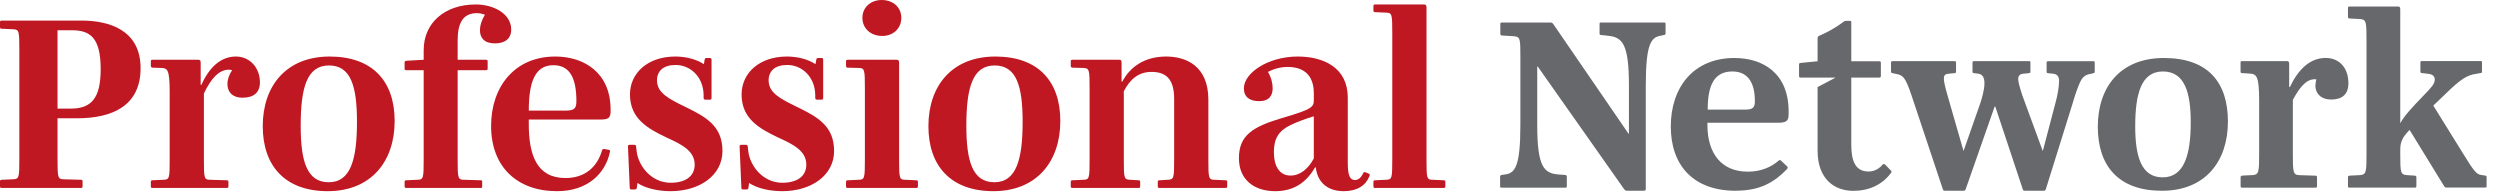
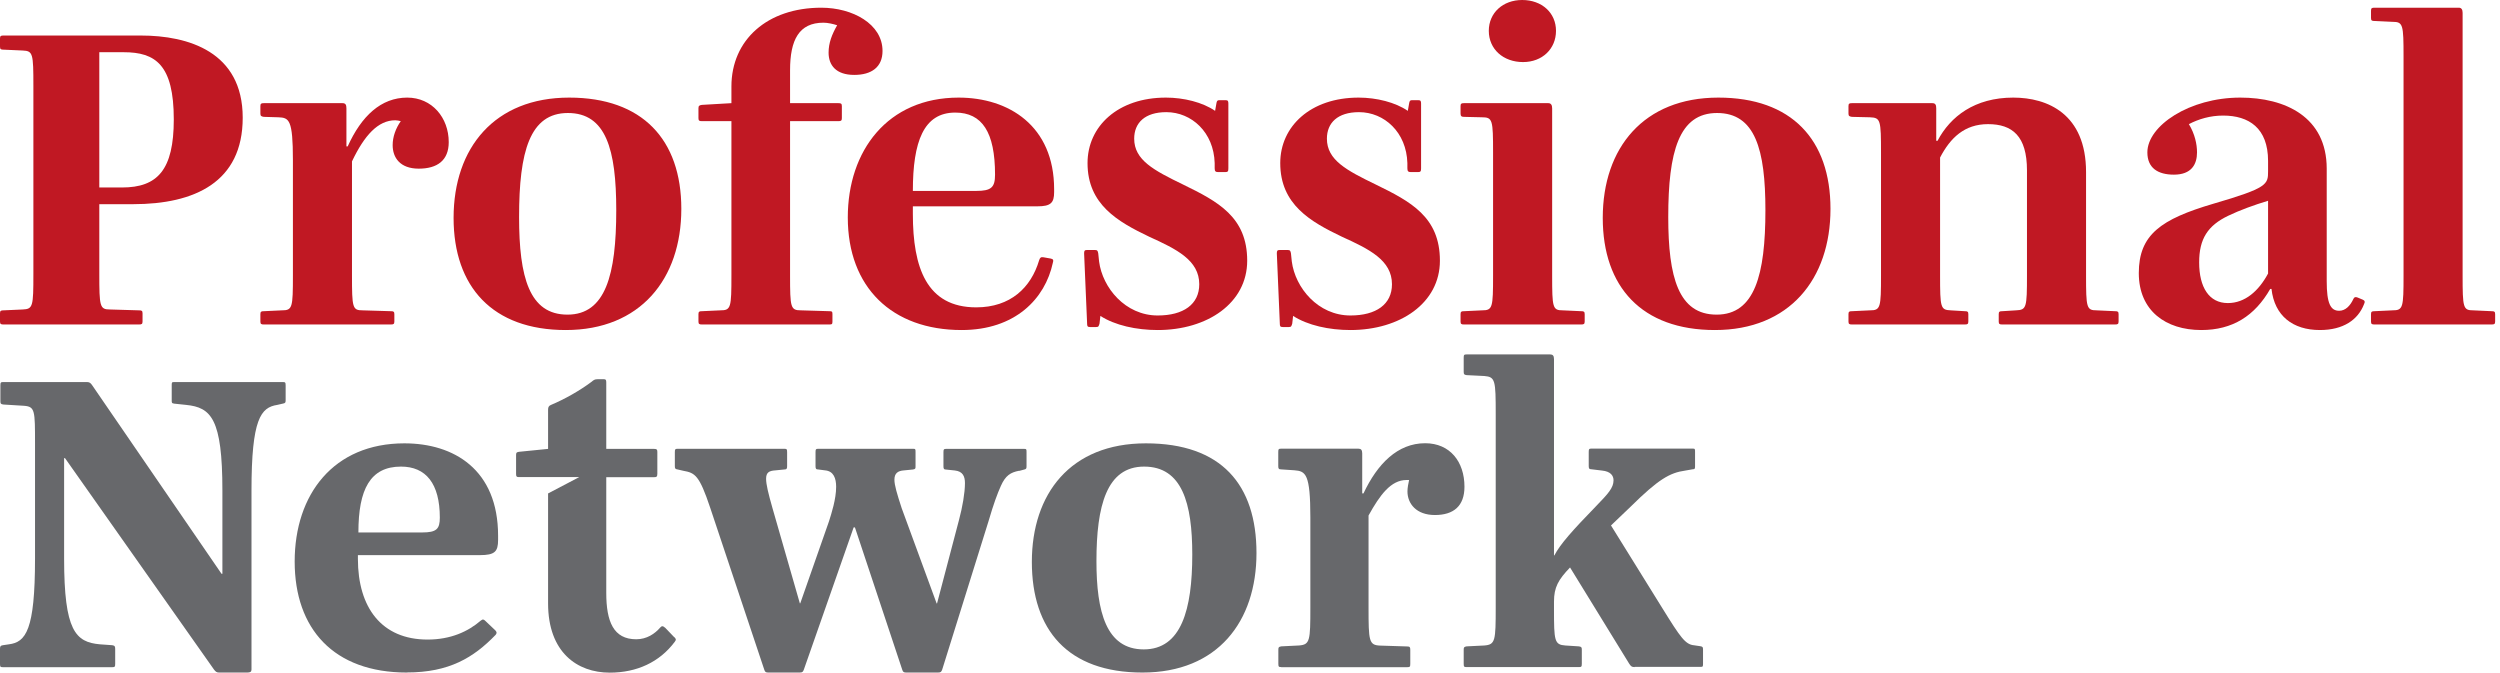
- <svg xmlns="http://www.w3.org/2000/svg" width="170" height="13" viewBox="0 0 170 13" fill="none">
-   <path d="M110.637 12.972C110.537 12.972 110.503 12.938 110.437 12.857L104.567 4.526H104.532V8.485C104.532 11.329 104.981 11.777 105.946 11.861L106.429 11.896C106.529 11.911 106.544 11.945 106.544 12.045V12.627C106.544 12.742 106.529 12.762 106.429 12.762H102.122C102.022 12.762 102.007 12.746 102.007 12.627V12.045C102.007 11.945 102.022 11.911 102.122 11.896L102.356 11.861C103.022 11.777 103.386 11.313 103.386 8.485V3.963C103.386 2.649 103.386 2.499 102.953 2.465L102.137 2.415C102.037 2.4 102.022 2.381 102.022 2.281V1.664C102.022 1.549 102.037 1.53 102.137 1.53H105.429C105.529 1.53 105.578 1.564 105.643 1.664L110.733 9.083H110.767V5.806C110.767 2.963 110.319 2.53 109.338 2.43L108.87 2.381C108.77 2.365 108.77 2.346 108.77 2.246V1.664C108.77 1.549 108.77 1.53 108.87 1.53H113.143C113.243 1.53 113.258 1.545 113.258 1.664V2.246C113.258 2.346 113.243 2.361 113.143 2.381L112.928 2.43C112.281 2.53 111.913 2.978 111.913 5.806V12.857C111.913 12.942 111.863 12.972 111.748 12.972H110.633H110.637Z" fill="#67686B" />
-   <path d="M118.036 12.972C115.143 12.972 113.614 11.244 113.614 8.6C113.614 5.956 115.143 3.944 117.936 3.944C119.883 3.944 121.627 4.975 121.627 7.584V7.749C121.627 8.213 121.493 8.347 120.91 8.347H116.105V8.496C116.105 10.409 117.036 11.673 118.848 11.673C119.764 11.673 120.446 11.355 120.945 10.926C121.029 10.861 121.06 10.876 121.129 10.941L121.512 11.305C121.562 11.355 121.596 11.405 121.527 11.489C120.661 12.386 119.699 12.968 118.036 12.968V12.972ZM117.802 4.86C116.587 4.86 116.124 5.756 116.124 7.454H118.634C119.201 7.454 119.331 7.32 119.331 6.872C119.331 5.527 118.783 4.86 117.802 4.86Z" fill="#67686B" />
-   <path d="M142.147 5.024C141.813 5.089 141.614 5.208 141.43 5.622C141.296 5.921 141.146 6.32 140.947 7.002L139.119 12.857C139.085 12.941 139.069 12.972 138.954 12.972H137.709C137.609 12.972 137.575 12.957 137.544 12.857L135.682 7.255H135.632L133.67 12.857C133.635 12.941 133.62 12.972 133.505 12.972H132.275C132.175 12.972 132.141 12.957 132.11 12.857L129.984 6.488C129.55 5.193 129.386 5.109 128.918 5.024L128.704 4.974C128.604 4.959 128.589 4.94 128.589 4.84V4.292C128.589 4.177 128.604 4.158 128.704 4.158H132.896C132.996 4.158 133.011 4.174 133.011 4.292V4.84C133.011 4.94 132.996 4.974 132.896 4.974L132.547 5.009C132.298 5.024 132.183 5.093 132.183 5.342C132.183 5.557 132.267 5.909 132.432 6.488L133.513 10.247H133.528L134.659 7.021C134.758 6.707 134.942 6.139 134.942 5.657C134.942 5.323 134.843 5.04 134.509 5.009L134.245 4.974C134.145 4.974 134.13 4.94 134.13 4.84V4.292C134.13 4.177 134.145 4.158 134.245 4.158H137.97C138.069 4.158 138.069 4.174 138.069 4.292V4.84C138.069 4.94 138.069 4.955 137.97 4.974L137.621 5.009C137.372 5.024 137.238 5.124 137.238 5.377C137.238 5.591 137.337 5.925 137.521 6.492L138.901 10.251H138.916L139.782 6.959C139.916 6.461 140.016 5.894 140.016 5.511C140.016 5.247 139.932 5.047 139.617 5.013L139.284 4.978C139.184 4.978 139.169 4.944 139.169 4.844V4.296C139.169 4.181 139.184 4.162 139.284 4.162H142.342C142.442 4.162 142.442 4.177 142.442 4.296V4.844C142.442 4.944 142.426 4.959 142.342 4.978L142.158 5.028L142.147 5.024Z" fill="#67686B" />
-   <path d="M147.008 12.972C144.065 12.972 142.651 11.294 142.651 8.615C142.651 5.937 144.165 3.944 147.142 3.944C150.12 3.944 151.499 5.572 151.499 8.266C151.499 10.96 149.97 12.972 147.008 12.972ZM147.073 4.86C145.594 4.86 145.195 6.408 145.195 8.585C145.195 10.581 145.579 12.06 147.058 12.06C148.537 12.06 148.97 10.497 148.97 8.32C148.97 6.308 148.571 4.86 147.073 4.86Z" fill="#67686B" />
-   <path d="M152.476 12.758C152.376 12.758 152.361 12.742 152.361 12.623V12.075C152.361 11.976 152.376 11.96 152.476 11.941L153.173 11.907C153.606 11.872 153.622 11.723 153.622 10.409V6.868C153.622 5.139 153.438 5.04 152.989 5.005L152.472 4.971C152.372 4.971 152.357 4.936 152.357 4.837V4.289C152.357 4.174 152.372 4.155 152.472 4.155H155.515C155.614 4.155 155.664 4.204 155.664 4.338V5.917H155.714C156.262 4.752 157.059 3.94 158.143 3.94C159.124 3.94 159.692 4.672 159.692 5.653C159.692 6.419 159.259 6.768 158.527 6.768C157.795 6.768 157.446 6.32 157.446 5.837C157.446 5.703 157.48 5.523 157.511 5.388H157.411C156.795 5.388 156.365 5.971 155.913 6.787V10.412C155.913 11.727 155.928 11.892 156.361 11.911L157.442 11.945C157.542 11.945 157.557 11.98 157.557 12.079V12.627C157.557 12.742 157.542 12.761 157.442 12.761H152.468L152.476 12.758Z" fill="#67686B" />
-   <path d="M166.395 12.759C166.28 12.759 166.246 12.724 166.181 12.625L163.851 8.835C163.387 9.318 163.218 9.616 163.218 10.18V10.479C163.218 11.724 163.234 11.877 163.667 11.908L164.199 11.943C164.299 11.958 164.314 11.977 164.314 12.077V12.625C164.314 12.74 164.299 12.759 164.199 12.759H159.777C159.677 12.759 159.662 12.743 159.662 12.625V12.077C159.662 11.977 159.677 11.962 159.777 11.943L160.475 11.908C160.908 11.873 160.923 11.724 160.923 10.41V2.791C160.923 1.462 160.908 1.328 160.475 1.293L159.777 1.259C159.677 1.243 159.662 1.224 159.662 1.125V0.576C159.662 0.462 159.677 0.442 159.777 0.442H163.069C163.168 0.442 163.218 0.492 163.218 0.626V8.359H163.234C163.467 7.911 163.931 7.394 164.897 6.397C165.345 5.934 165.564 5.7 165.564 5.401C165.564 5.217 165.449 5.052 165.115 5.018L164.701 4.968C164.602 4.968 164.586 4.934 164.586 4.834V4.286C164.586 4.171 164.602 4.152 164.701 4.152H168.675C168.775 4.152 168.775 4.167 168.775 4.286V4.834C168.775 4.934 168.775 4.968 168.675 4.968L168.392 5.018C167.775 5.102 167.326 5.367 166.246 6.432L165.464 7.179L167.476 10.421C168.208 11.601 168.392 11.87 168.74 11.9L168.974 11.935C169.074 11.95 169.089 11.969 169.089 12.069V12.617C169.089 12.732 169.089 12.751 168.989 12.751H166.395V12.759Z" fill="#67686B" />
-   <path d="M128.562 11.579L128.214 11.215C128.114 11.13 128.08 11.13 128.014 11.199C127.8 11.448 127.482 11.663 127.068 11.663C126.171 11.663 125.888 10.966 125.888 9.835V5.279H127.765C127.865 5.279 127.899 5.264 127.899 5.145V4.279C127.899 4.179 127.865 4.164 127.765 4.164H125.888V1.554C125.888 1.454 125.872 1.42 125.803 1.42H125.539C125.424 1.42 125.389 1.454 125.29 1.535C124.841 1.868 124.259 2.202 123.711 2.432C123.627 2.466 123.596 2.516 123.596 2.616V4.164L122.45 4.279C122.351 4.294 122.335 4.313 122.335 4.413V5.145C122.335 5.248 122.351 5.271 122.435 5.275H124.822L123.596 5.919V10.249C123.596 12.177 124.742 12.977 126.026 12.977C127.091 12.977 127.988 12.564 128.585 11.763C128.65 11.678 128.635 11.648 128.57 11.579H128.562Z" fill="#67686B" />
-   <path d="M5.48 12.781H0.135C0.034 12.781 0 12.764 0 12.663V12.342C0 12.241 0.034 12.224 0.135 12.224L0.894 12.191C1.298 12.174 1.315 12.073 1.315 10.791V3.389C1.315 2.108 1.298 2.006 0.894 1.99L0.135 1.956C0.034 1.956 0 1.939 0 1.838V1.518C0 1.416 0.034 1.399 0.135 1.399H5.547C7.419 1.399 9.56 2.04 9.56 4.637C9.56 7.183 7.655 8.043 5.244 8.043H3.912V10.791C3.912 12.073 3.929 12.191 4.333 12.191L5.48 12.224C5.581 12.224 5.615 12.241 5.615 12.342V12.663C5.615 12.764 5.581 12.781 5.48 12.781ZM4.805 7.385C6.205 7.385 6.846 6.694 6.846 4.704C6.846 2.546 6.121 2.057 4.873 2.057H3.912V7.385H4.805Z" fill="#C01823" />
-   <path d="M15.399 12.781H10.391C10.29 12.781 10.256 12.764 10.256 12.663V12.376C10.256 12.275 10.29 12.258 10.391 12.258L11.099 12.224C11.521 12.224 11.538 12.123 11.538 10.842V6.306C11.538 4.704 11.386 4.637 10.964 4.62L10.391 4.603C10.29 4.586 10.256 4.569 10.256 4.468V4.182C10.256 4.08 10.29 4.064 10.391 4.064H13.494C13.612 4.064 13.646 4.131 13.646 4.266V5.767H13.696C14.236 4.569 15.011 3.844 16.04 3.844C17.018 3.844 17.675 4.637 17.675 5.598C17.675 6.323 17.22 6.643 16.495 6.643C15.753 6.643 15.466 6.205 15.466 5.716C15.466 5.396 15.585 5.058 15.787 4.772C15.719 4.755 15.635 4.738 15.568 4.738C14.893 4.738 14.354 5.328 13.865 6.357V10.842C13.865 12.123 13.882 12.224 14.286 12.224L15.399 12.258C15.5 12.258 15.534 12.275 15.534 12.376V12.663C15.534 12.764 15.5 12.781 15.399 12.781Z" fill="#C01823" />
-   <path d="M26.837 8.228C26.837 10.993 25.218 13 22.285 13C19.401 13 17.867 11.297 17.867 8.582C17.867 5.817 19.485 3.844 22.419 3.844C25.303 3.844 26.837 5.497 26.837 8.228ZM24.274 8.279C24.274 5.885 23.869 4.451 22.369 4.451C20.868 4.451 20.447 5.969 20.447 8.549C20.447 10.926 20.851 12.393 22.352 12.393C23.853 12.393 24.274 10.825 24.274 8.279Z" fill="#C01823" />
-   <path d="M32.672 12.781H27.647C27.546 12.781 27.512 12.764 27.512 12.663V12.376C27.512 12.275 27.546 12.258 27.647 12.258L28.372 12.224C28.793 12.224 28.81 12.123 28.81 10.842V4.772H27.647C27.546 4.772 27.512 4.755 27.512 4.654V4.266C27.512 4.165 27.546 4.148 27.647 4.131L28.81 4.064V3.406C28.81 1.568 30.227 0.304 32.351 0.304C33.582 0.304 34.762 0.944 34.762 2.006C34.762 2.647 34.324 2.951 33.65 2.951C32.924 2.951 32.638 2.563 32.638 2.074C32.638 1.686 32.773 1.349 32.975 0.995C32.823 0.944 32.604 0.894 32.435 0.894C31.474 0.894 31.12 1.568 31.12 2.765V4.064H33.026C33.127 4.064 33.16 4.08 33.16 4.182V4.654C33.16 4.755 33.127 4.772 33.026 4.772H31.12V10.842C31.12 12.123 31.137 12.224 31.559 12.224L32.672 12.258C32.773 12.258 32.789 12.275 32.789 12.376V12.663C32.789 12.764 32.773 12.781 32.672 12.781Z" fill="#C01823" />
-   <path d="M41.471 10.353C41.167 11.769 39.987 13 37.879 13C35.131 13 33.394 11.314 33.394 8.566C33.394 5.935 34.962 3.844 37.761 3.844C39.734 3.844 41.521 4.957 41.521 7.453V7.571C41.521 7.992 41.386 8.127 40.864 8.127H35.957V8.431C35.957 10.538 36.497 12.106 38.453 12.106C39.802 12.106 40.611 11.331 40.931 10.252C40.965 10.15 40.999 10.117 41.1 10.134L41.386 10.184C41.488 10.201 41.505 10.252 41.471 10.353ZM39.195 6.879C39.195 5.21 38.689 4.434 37.627 4.434C36.379 4.434 35.957 5.581 35.957 7.52H38.453C39.043 7.52 39.195 7.385 39.195 6.879Z" fill="#C01823" />
-   <path d="M49.127 10.268C49.127 11.938 47.559 13 45.603 13C44.76 13 43.917 12.815 43.343 12.444L43.31 12.747C43.276 12.848 43.276 12.882 43.175 12.882H42.939C42.838 12.882 42.821 12.848 42.821 12.747L42.703 9.982C42.703 9.881 42.72 9.847 42.821 9.847H43.124C43.225 9.847 43.242 9.881 43.259 9.982L43.293 10.302C43.428 11.331 44.321 12.427 45.603 12.427C46.615 12.427 47.238 11.988 47.238 11.196C47.238 10.252 46.345 9.813 45.266 9.324C44.035 8.734 42.838 8.06 42.838 6.424C42.838 4.974 44.035 3.844 45.923 3.844C46.631 3.844 47.373 4.03 47.862 4.367L47.913 4.08C47.93 3.979 47.947 3.946 48.031 3.946H48.267C48.368 3.946 48.385 3.979 48.385 4.08V6.626C48.385 6.744 48.368 6.778 48.267 6.778H47.98C47.879 6.778 47.845 6.744 47.845 6.626V6.424C47.812 5.21 46.935 4.418 45.94 4.418C45.097 4.418 44.675 4.839 44.675 5.463C44.675 6.306 45.451 6.711 46.598 7.267C47.98 7.942 49.127 8.549 49.127 10.268Z" fill="#C01823" />
-   <path d="M56.718 10.268C56.718 11.938 55.15 13 53.194 13C52.351 13 51.508 12.815 50.934 12.444L50.901 12.747C50.867 12.848 50.867 12.882 50.766 12.882H50.53C50.428 12.882 50.412 12.848 50.412 12.747L50.294 9.982C50.294 9.881 50.31 9.847 50.412 9.847H50.715C50.816 9.847 50.833 9.881 50.85 9.982L50.884 10.302C51.019 11.331 51.912 12.427 53.194 12.427C54.205 12.427 54.829 11.988 54.829 11.196C54.829 10.252 53.936 9.813 52.856 9.324C51.626 8.734 50.428 8.06 50.428 6.424C50.428 4.974 51.626 3.844 53.514 3.844C54.222 3.844 54.964 4.03 55.453 4.367L55.504 4.08C55.521 3.979 55.537 3.946 55.622 3.946H55.858C55.959 3.946 55.976 3.979 55.976 4.08V6.626C55.976 6.744 55.959 6.778 55.858 6.778H55.571C55.47 6.778 55.436 6.744 55.436 6.626V6.424C55.403 5.21 54.526 4.418 53.531 4.418C52.688 4.418 52.266 4.839 52.266 5.463C52.266 6.306 53.042 6.711 54.188 7.267C55.571 7.942 56.718 8.549 56.718 10.268Z" fill="#C01823" />
-   <path d="M62.285 12.781H57.665C57.564 12.781 57.53 12.764 57.53 12.663V12.376C57.53 12.275 57.564 12.258 57.665 12.258L58.373 12.224C58.795 12.224 58.812 12.123 58.812 10.842V6.019C58.812 4.721 58.795 4.62 58.373 4.62L57.665 4.603C57.564 4.603 57.53 4.569 57.53 4.468V4.182C57.53 4.08 57.564 4.064 57.665 4.064H60.987C61.088 4.064 61.139 4.131 61.139 4.266V10.842C61.139 12.123 61.156 12.224 61.56 12.224L62.285 12.258C62.386 12.258 62.42 12.275 62.42 12.376V12.663C62.42 12.764 62.386 12.781 62.285 12.781ZM61.29 1.214C61.29 1.922 60.751 2.445 59.992 2.445C59.217 2.445 58.643 1.939 58.643 1.214C58.643 0.506 59.2 0 59.958 0C60.734 0 61.29 0.506 61.29 1.214Z" fill="#C01823" />
-   <path d="M72.102 8.228C72.102 10.993 70.484 13 67.55 13C64.666 13 63.132 11.297 63.132 8.582C63.132 5.817 64.751 3.844 67.684 3.844C70.568 3.844 72.102 5.497 72.102 8.228ZM69.539 8.279C69.539 5.885 69.135 4.451 67.634 4.451C66.133 4.451 65.712 5.969 65.712 8.549C65.712 10.926 66.116 12.393 67.617 12.393C69.118 12.393 69.539 10.825 69.539 8.279Z" fill="#C01823" />
-   <path d="M83.315 12.781H78.864C78.763 12.781 78.729 12.764 78.729 12.663V12.376C78.729 12.275 78.763 12.258 78.864 12.258L79.404 12.224C79.825 12.207 79.842 12.123 79.842 10.842V6.711C79.842 5.362 79.269 4.89 78.308 4.89C77.38 4.89 76.824 5.429 76.419 6.205V10.842C76.419 12.123 76.436 12.207 76.841 12.224L77.397 12.258C77.498 12.258 77.532 12.275 77.532 12.376V12.663C77.532 12.764 77.498 12.781 77.397 12.781H72.946C72.845 12.781 72.811 12.764 72.811 12.663V12.376C72.811 12.275 72.845 12.258 72.946 12.258L73.654 12.224C74.075 12.224 74.092 12.123 74.092 10.842V6.019C74.092 4.721 74.075 4.637 73.654 4.62L72.946 4.603C72.845 4.586 72.811 4.569 72.811 4.468V4.182C72.811 4.08 72.845 4.064 72.946 4.064H76.116C76.234 4.064 76.267 4.131 76.267 4.266V5.547H76.318C76.824 4.586 77.785 3.844 79.302 3.844C80.651 3.844 82.169 4.485 82.169 6.778V10.842C82.169 12.123 82.186 12.224 82.59 12.224L83.315 12.258C83.416 12.258 83.45 12.275 83.45 12.376V12.663C83.45 12.764 83.416 12.781 83.315 12.781Z" fill="#C01823" />
-   <path d="M91.649 11.078C91.649 11.955 91.8 12.241 92.138 12.241C92.391 12.241 92.576 12.039 92.694 11.786C92.728 11.702 92.778 11.685 92.863 11.719L93.065 11.803C93.149 11.837 93.166 11.887 93.116 11.988C92.879 12.595 92.306 13 91.379 13C90.317 13 89.592 12.444 89.474 11.381H89.423C88.816 12.444 87.939 13 86.708 13C85.309 13 84.247 12.241 84.247 10.758C84.247 9.24 85.123 8.633 87.18 8.026C89.322 7.402 89.339 7.267 89.339 6.744V6.34C89.339 5.042 88.58 4.553 87.568 4.553C87.062 4.553 86.607 4.687 86.219 4.89C86.455 5.278 86.54 5.682 86.54 6.003C86.54 6.475 86.32 6.879 85.629 6.879C84.989 6.879 84.584 6.61 84.584 6.003C84.584 4.957 86.236 3.844 88.243 3.844C90.013 3.844 91.649 4.603 91.649 6.643V11.078ZM89.339 10.774V7.908C88.782 8.077 88.226 8.279 87.771 8.498C86.961 8.886 86.624 9.409 86.624 10.336C86.624 11.314 87.012 11.938 87.754 11.938C88.428 11.938 88.968 11.466 89.339 10.774Z" fill="#C01823" />
-   <path d="M98.148 12.781H93.528C93.427 12.781 93.393 12.764 93.393 12.663V12.376C93.393 12.275 93.427 12.258 93.528 12.258L94.236 12.224C94.658 12.224 94.675 12.123 94.675 10.842V2.243C94.675 0.961 94.658 0.86 94.236 0.86L93.528 0.826C93.427 0.826 93.393 0.809 93.393 0.708V0.422C93.393 0.32 93.427 0.304 93.528 0.304H96.85C96.951 0.304 97.002 0.371 97.002 0.506V10.842C97.002 12.123 97.019 12.224 97.423 12.224L98.148 12.258C98.249 12.258 98.283 12.275 98.283 12.376V12.663C98.283 12.764 98.249 12.781 98.148 12.781Z" fill="#C01823" />
+ <svg xmlns="http://www.w3.org/2000/svg" width="223" height="60" viewBox="0 0 223 60" fill="none">
+   <path d="M19.543 59.991C19.317 59.991 19.239 59.913 19.092 59.73L5.797 40.864H5.719V49.829C5.719 56.268 6.734 57.283 8.921 57.474L10.014 57.552C10.24 57.587 10.275 57.665 10.275 57.891V59.21C10.275 59.47 10.24 59.513 10.014 59.513H0.26C0.035 59.513 0 59.479 0 59.21V57.891C0 57.665 0.035 57.587 0.26 57.552L0.79 57.474C2.3 57.283 3.124 56.233 3.124 49.829V39.589C3.124 36.612 3.124 36.274 2.143 36.196L0.295 36.083C0.069 36.048 0.035 36.005 0.035 35.779V34.382C0.035 34.122 0.069 34.078 0.295 34.078H7.749C7.975 34.078 8.088 34.156 8.235 34.382L19.76 51.182H19.838V43.763C19.838 37.324 18.823 36.343 16.601 36.117L15.542 36.005C15.317 35.97 15.317 35.927 15.317 35.701V34.382C15.317 34.122 15.317 34.078 15.542 34.078H25.218C25.444 34.078 25.479 34.113 25.479 34.382V35.701C25.479 35.927 25.444 35.961 25.218 36.005L24.732 36.117C23.266 36.343 22.433 37.358 22.433 43.763V59.73C22.433 59.921 22.32 59.991 22.059 59.991H19.534H19.543Z" fill="#67686B" />
+   <path d="M36.299 59.991C29.747 59.991 26.285 56.077 26.285 50.09C26.285 44.102 29.747 39.546 36.073 39.546C40.482 39.546 44.43 41.88 44.43 47.79V48.163C44.43 49.213 44.127 49.517 42.807 49.517H31.925V49.855C31.925 54.186 34.034 57.049 38.139 57.049C40.213 57.049 41.758 56.329 42.886 55.357C43.077 55.21 43.146 55.244 43.302 55.392L44.17 56.216C44.283 56.329 44.361 56.442 44.205 56.633C42.243 58.663 40.065 59.983 36.299 59.983V59.991ZM35.77 41.62C33.019 41.62 31.969 43.651 31.969 47.495H37.653C38.937 47.495 39.232 47.191 39.232 46.176C39.232 43.13 37.991 41.62 35.77 41.62Z" fill="#67686B" />
+   <path d="M90.899 41.992C90.144 42.139 89.693 42.408 89.276 43.346C88.972 44.023 88.634 44.925 88.183 46.47L84.043 59.73C83.965 59.92 83.931 59.99 83.67 59.99H80.85C80.624 59.99 80.546 59.955 80.477 59.73L76.259 47.042H76.146L71.703 59.73C71.625 59.92 71.591 59.99 71.33 59.99H68.544C68.319 59.99 68.241 59.955 68.171 59.73L63.355 45.307C62.374 42.374 62.001 42.183 60.943 41.992L60.457 41.879C60.231 41.844 60.196 41.801 60.196 41.575V40.334C60.196 40.074 60.231 40.031 60.457 40.031H69.95C70.176 40.031 70.211 40.065 70.211 40.334V41.575C70.211 41.801 70.176 41.879 69.95 41.879L69.161 41.957C68.597 41.992 68.336 42.148 68.336 42.712C68.336 43.198 68.527 43.996 68.9 45.307L71.347 53.82H71.382L73.942 46.513C74.168 45.801 74.584 44.517 74.584 43.424C74.584 42.669 74.359 42.026 73.604 41.957L73.005 41.879C72.779 41.879 72.745 41.801 72.745 41.575V40.334C72.745 40.074 72.779 40.031 73.005 40.031H81.44C81.666 40.031 81.666 40.065 81.666 40.334V41.575C81.666 41.801 81.666 41.836 81.44 41.879L80.65 41.957C80.086 41.992 79.782 42.217 79.782 42.79C79.782 43.276 80.008 44.031 80.425 45.316L83.549 53.829H83.584L85.545 46.374C85.848 45.246 86.074 43.962 86.074 43.094C86.074 42.495 85.883 42.044 85.171 41.966L84.416 41.888C84.191 41.888 84.156 41.81 84.156 41.584V40.343C84.156 40.083 84.191 40.039 84.416 40.039H91.342C91.567 40.039 91.567 40.074 91.567 40.343V41.584C91.567 41.81 91.532 41.844 91.342 41.888L90.925 42.001L90.899 41.992Z" fill="#67686B" />
+   <path d="M101.908 59.991C95.243 59.991 92.041 56.19 92.041 50.124C92.041 44.058 95.469 39.546 102.212 39.546C108.954 39.546 112.078 43.234 112.078 49.335C112.078 55.435 108.616 59.991 101.908 59.991ZM102.055 41.62C98.706 41.62 97.803 45.126 97.803 50.055C97.803 54.576 98.671 57.926 102.021 57.926C105.37 57.926 106.351 54.385 106.351 49.456C106.351 44.9 105.449 41.62 102.055 41.62Z" fill="#67686B" />
+   <path d="M114.29 59.504C114.064 59.504 114.029 59.469 114.029 59.2V57.959C114.029 57.733 114.064 57.699 114.29 57.655L115.869 57.577C116.85 57.499 116.884 57.161 116.884 54.184V46.166C116.884 42.252 116.468 42.026 115.452 41.948L114.281 41.87C114.055 41.87 114.021 41.792 114.021 41.566V40.325C114.021 40.065 114.055 40.022 114.281 40.022H121.171C121.397 40.022 121.51 40.134 121.51 40.438V44.014H121.622C122.863 41.375 124.668 39.536 127.124 39.536C129.346 39.536 130.63 41.193 130.63 43.415C130.63 45.15 129.65 45.94 127.992 45.94C126.335 45.94 125.545 44.925 125.545 43.831C125.545 43.528 125.623 43.12 125.692 42.816H125.467C124.07 42.816 123.098 44.135 122.074 45.983V54.193C122.074 57.169 122.108 57.542 123.089 57.586L125.536 57.664C125.762 57.664 125.797 57.742 125.797 57.968V59.209C125.797 59.469 125.762 59.512 125.536 59.512H114.272L114.29 59.504Z" fill="#67686B" />
+   <path d="M145.81 59.505C145.549 59.505 145.471 59.427 145.324 59.201L140.048 50.618C138.998 51.712 138.616 52.389 138.616 53.664V54.341C138.616 57.162 138.65 57.509 139.631 57.578L140.837 57.656C141.063 57.691 141.098 57.734 141.098 57.96V59.201C141.098 59.461 141.063 59.505 140.837 59.505H130.823C130.597 59.505 130.562 59.47 130.562 59.201V57.96C130.562 57.734 130.597 57.7 130.823 57.656L132.402 57.578C133.383 57.5 133.418 57.162 133.418 54.185V36.933C133.418 33.922 133.383 33.618 132.402 33.54L130.823 33.462C130.597 33.427 130.562 33.384 130.562 33.158V31.917C130.562 31.657 130.597 31.614 130.823 31.614H138.277C138.503 31.614 138.616 31.726 138.616 32.03V49.542H138.65C139.18 48.527 140.23 47.355 142.417 45.099C143.432 44.049 143.927 43.52 143.927 42.843C143.927 42.426 143.666 42.053 142.911 41.975L141.974 41.862C141.748 41.862 141.714 41.784 141.714 41.559V40.318C141.714 40.057 141.748 40.014 141.974 40.014H150.973C151.199 40.014 151.199 40.049 151.199 40.318V41.559C151.199 41.784 151.199 41.862 150.973 41.862L150.331 41.975C148.934 42.166 147.918 42.765 145.471 45.177L143.701 46.87L148.257 54.211C149.914 56.884 150.331 57.491 151.121 57.561L151.65 57.639C151.876 57.674 151.91 57.717 151.91 57.943V59.184C151.91 59.444 151.91 59.487 151.685 59.487H145.81V59.505Z" fill="#67686B" />
+   <path d="M60.136 56.833L59.346 56.008C59.121 55.817 59.042 55.817 58.895 55.973C58.409 56.537 57.689 57.023 56.752 57.023C54.721 57.023 54.079 55.444 54.079 52.884V42.566H58.331C58.556 42.566 58.635 42.531 58.635 42.262V40.301C58.635 40.075 58.556 40.041 58.331 40.041H54.079V34.131C54.079 33.905 54.044 33.827 53.888 33.827H53.289C53.029 33.827 52.95 33.905 52.725 34.087C51.71 34.843 50.391 35.597 49.15 36.118C48.959 36.196 48.889 36.309 48.889 36.535V40.041L46.294 40.301C46.069 40.336 46.034 40.379 46.034 40.605V42.262C46.034 42.496 46.069 42.548 46.26 42.557H51.666L48.889 44.015V53.821C48.889 58.186 51.484 60 54.391 60C56.804 60 58.834 59.063 60.188 57.249C60.336 57.058 60.301 56.989 60.153 56.833H60.136Z" fill="#67686B" />
+   <path d="M12.409 28.943H0.305C0.076 28.943 0 28.905 0 28.675V27.95C0 27.721 0.076 27.683 0.305 27.683L2.024 27.606C2.94 27.568 2.978 27.339 2.978 24.437V7.675C2.978 4.773 2.94 4.544 2.024 4.506L0.305 4.429C0.076 4.429 0 4.391 0 4.162V3.436C0 3.207 0.076 3.169 0.305 3.169H12.562C16.801 3.169 21.65 4.62 21.65 10.5C21.65 16.266 17.335 18.213 11.875 18.213H8.858V24.437C8.858 27.339 8.897 27.606 9.813 27.606L12.409 27.683C12.639 27.683 12.715 27.721 12.715 27.95V28.675C12.715 28.905 12.639 28.943 12.409 28.943ZM10.882 16.724C14.051 16.724 15.502 15.159 15.502 10.653C15.502 5.766 13.861 4.658 11.035 4.658H8.858V16.724H10.882Z" fill="#C01823" />
+   <path d="M34.872 28.943H23.532C23.302 28.943 23.226 28.905 23.226 28.675V28.026C23.226 27.797 23.302 27.759 23.532 27.759L25.135 27.683C26.09 27.683 26.128 27.454 26.128 24.552V14.28C26.128 10.653 25.784 10.5 24.83 10.462L23.532 10.424C23.302 10.386 23.226 10.348 23.226 10.118V9.469C23.226 9.24 23.302 9.202 23.532 9.202H30.557C30.825 9.202 30.901 9.355 30.901 9.66V13.059H31.015C32.237 10.348 33.994 8.706 36.323 8.706C38.538 8.706 40.027 10.5 40.027 12.677C40.027 14.319 38.996 15.044 37.354 15.044C35.674 15.044 35.025 14.051 35.025 12.944C35.025 12.219 35.292 11.455 35.75 10.806C35.597 10.768 35.407 10.729 35.254 10.729C33.726 10.729 32.505 12.066 31.397 14.395V24.552C31.397 27.454 31.436 27.683 32.352 27.683L34.872 27.759C35.101 27.759 35.177 27.797 35.177 28.026V28.675C35.177 28.905 35.101 28.943 34.872 28.943Z" fill="#C01823" />
+   <path d="M60.774 18.633C60.774 24.895 57.108 29.439 50.464 29.439C43.935 29.439 40.46 25.583 40.46 19.435C40.46 13.173 44.126 8.706 50.77 8.706C57.299 8.706 60.774 12.448 60.774 18.633ZM54.97 18.748C54.97 13.326 54.054 10.08 50.655 10.08C47.257 10.08 46.302 13.517 46.302 19.359C46.302 24.743 47.219 28.065 50.617 28.065C54.015 28.065 54.97 24.514 54.97 18.748Z" fill="#C01823" />
+   <path d="M73.986 28.943H62.608C62.379 28.943 62.302 28.905 62.302 28.675V28.026C62.302 27.797 62.379 27.759 62.608 27.759L64.25 27.683C65.204 27.683 65.243 27.454 65.243 24.552V10.806H62.608C62.379 10.806 62.302 10.768 62.302 10.539V9.66C62.302 9.431 62.379 9.393 62.608 9.355L65.243 9.202V7.713C65.243 3.551 68.45 0.687 73.261 0.687C76.048 0.687 78.721 2.138 78.721 4.544C78.721 5.995 77.728 6.682 76.201 6.682C74.559 6.682 73.91 5.804 73.91 4.697C73.91 3.818 74.216 3.055 74.674 2.253C74.33 2.138 73.834 2.024 73.452 2.024C71.275 2.024 70.474 3.551 70.474 6.262V9.202H74.788C75.017 9.202 75.094 9.24 75.094 9.469V10.539C75.094 10.768 75.017 10.806 74.788 10.806H70.474V24.552C70.474 27.454 70.512 27.683 71.466 27.683L73.986 27.759C74.216 27.759 74.254 27.797 74.254 28.026V28.675C74.254 28.905 74.216 28.943 73.986 28.943Z" fill="#C01823" />
+   <path d="M93.913 23.444C93.226 26.652 90.553 29.439 85.78 29.439C79.556 29.439 75.623 25.621 75.623 19.397C75.623 13.441 79.174 8.706 85.513 8.706C89.98 8.706 94.028 11.226 94.028 16.877V17.144C94.028 18.099 93.722 18.404 92.538 18.404H81.427V19.092C81.427 23.864 82.649 27.416 87.078 27.416C90.133 27.416 91.966 25.659 92.691 23.215C92.767 22.986 92.844 22.91 93.073 22.948L93.722 23.063C93.951 23.101 93.989 23.215 93.913 23.444ZM88.758 15.579C88.758 11.799 87.613 10.042 85.207 10.042C82.382 10.042 81.427 12.639 81.427 17.03H87.078C88.415 17.03 88.758 16.724 88.758 15.579Z" fill="#C01823" />
+   <path d="M111.25 23.253C111.25 27.034 107.699 29.439 103.27 29.439C101.361 29.439 99.452 29.019 98.154 28.179L98.077 28.866C98.001 29.096 98.001 29.172 97.772 29.172H97.237C97.008 29.172 96.97 29.096 96.97 28.866L96.703 22.604C96.703 22.375 96.741 22.299 96.97 22.299H97.657C97.886 22.299 97.924 22.375 97.963 22.604L98.039 23.33C98.345 25.659 100.368 28.141 103.27 28.141C105.561 28.141 106.974 27.148 106.974 25.354C106.974 23.215 104.95 22.223 102.507 21.115C99.719 19.779 97.008 18.252 97.008 14.548C97.008 11.264 99.719 8.706 103.996 8.706C105.599 8.706 107.279 9.126 108.387 9.889L108.501 9.24C108.539 9.011 108.578 8.935 108.769 8.935H109.303C109.532 8.935 109.57 9.011 109.57 9.24V15.006C109.57 15.273 109.532 15.35 109.303 15.35H108.654C108.425 15.35 108.349 15.273 108.349 15.006V14.548C108.272 11.799 106.287 10.004 104.034 10.004C102.125 10.004 101.17 10.959 101.17 12.371C101.17 14.28 102.927 15.197 105.523 16.457C108.654 17.984 111.25 19.359 111.25 23.253Z" fill="#C01823" />
+   <path d="M128.44 23.253C128.44 27.034 124.889 29.439 120.46 29.439C118.551 29.439 116.642 29.019 115.344 28.179L115.267 28.866C115.191 29.096 115.191 29.172 114.962 29.172H114.427C114.198 29.172 114.16 29.096 114.16 28.866L113.893 22.604C113.893 22.375 113.931 22.299 114.16 22.299H114.847C115.076 22.299 115.114 22.375 115.153 22.604L115.229 23.33C115.534 25.659 117.558 28.141 120.46 28.141C122.751 28.141 124.164 27.148 124.164 25.354C124.164 23.215 122.14 22.223 119.696 21.115C116.909 19.779 114.198 18.252 114.198 14.548C114.198 11.264 116.909 8.706 121.186 8.706C122.789 8.706 124.469 9.126 125.577 9.889L125.691 9.24C125.729 9.011 125.768 8.935 125.958 8.935H126.493C126.722 8.935 126.76 9.011 126.76 9.24V15.006C126.76 15.273 126.722 15.35 126.493 15.35H125.844C125.615 15.35 125.538 15.273 125.538 15.006V14.548C125.462 11.799 123.477 10.004 121.224 10.004C119.315 10.004 118.36 10.959 118.36 12.371C118.36 14.28 120.116 15.197 122.713 16.457C125.844 17.984 128.44 19.359 128.44 23.253Z" fill="#C01823" />
+   <path d="M141.048 28.943H130.586C130.357 28.943 130.281 28.905 130.281 28.675V28.026C130.281 27.797 130.357 27.759 130.586 27.759L132.19 27.683C133.144 27.683 133.182 27.454 133.182 24.552V13.631C133.182 10.691 133.144 10.462 132.19 10.462L130.586 10.424C130.357 10.424 130.281 10.348 130.281 10.118V9.469C130.281 9.24 130.357 9.202 130.586 9.202H138.108C138.337 9.202 138.452 9.355 138.452 9.66V24.552C138.452 27.454 138.49 27.683 139.406 27.683L141.048 27.759C141.277 27.759 141.354 27.797 141.354 28.026V28.675C141.354 28.905 141.277 28.943 141.048 28.943ZM138.795 2.749C138.795 4.353 137.574 5.537 135.855 5.537C134.099 5.537 132.801 4.391 132.801 2.749C132.801 1.145 134.061 0 135.779 0C137.535 0 138.795 1.145 138.795 2.749Z" fill="#C01823" />
+   <path d="M163.279 18.633C163.279 24.895 159.614 29.439 152.97 29.439C146.44 29.439 142.966 25.583 142.966 19.435C142.966 13.173 146.631 8.706 153.275 8.706C159.804 8.706 163.279 12.448 163.279 18.633ZM157.475 18.748C157.475 13.326 156.559 10.08 153.161 10.08C149.762 10.08 148.808 13.517 148.808 19.359C148.808 24.743 149.724 28.065 153.122 28.065C156.521 28.065 157.475 24.514 157.475 18.748Z" fill="#C01823" />
+   <path d="M188.672 28.943H178.592C178.363 28.943 178.286 28.905 178.286 28.675V28.026C178.286 27.797 178.363 27.759 178.592 27.759L179.814 27.683C180.768 27.645 180.806 27.454 180.806 24.552V15.197C180.806 12.142 179.508 11.073 177.332 11.073C175.232 11.073 173.972 12.295 173.055 14.051V24.552C173.055 27.454 173.093 27.645 174.01 27.683L175.27 27.759C175.499 27.759 175.575 27.797 175.575 28.026V28.675C175.575 28.905 175.499 28.943 175.27 28.943H165.189C164.96 28.943 164.884 28.905 164.884 28.675V28.026C164.884 27.797 164.96 27.759 165.189 27.759L166.793 27.683C167.748 27.683 167.786 27.454 167.786 24.552V13.631C167.786 10.691 167.748 10.5 166.793 10.462L165.189 10.424C164.96 10.386 164.884 10.348 164.884 10.118V9.469C164.884 9.24 164.96 9.202 165.189 9.202H172.368C172.635 9.202 172.712 9.355 172.712 9.66V12.562H172.826C173.972 10.386 176.148 8.706 179.585 8.706C182.639 8.706 186.076 10.157 186.076 15.35V24.552C186.076 27.454 186.114 27.683 187.03 27.683L188.672 27.759C188.901 27.759 188.978 27.797 188.978 28.026V28.675C188.978 28.905 188.901 28.943 188.672 28.943Z" fill="#C01823" />
+   <path d="M207.543 25.086C207.543 27.072 207.887 27.721 208.651 27.721C209.223 27.721 209.643 27.263 209.911 26.69C209.987 26.499 210.102 26.461 210.292 26.537L210.751 26.728C210.942 26.805 210.98 26.919 210.865 27.148C210.331 28.523 209.032 29.439 206.932 29.439C204.527 29.439 202.885 28.179 202.618 25.774H202.503C201.128 28.179 199.143 29.439 196.356 29.439C193.186 29.439 190.781 27.721 190.781 24.361C190.781 20.924 192.766 19.55 197.425 18.175C202.274 16.762 202.312 16.457 202.312 15.273V14.357C202.312 11.417 200.594 10.309 198.303 10.309C197.157 10.309 196.126 10.615 195.248 11.073C195.783 11.951 195.974 12.868 195.974 13.593C195.974 14.662 195.477 15.579 193.912 15.579C192.461 15.579 191.545 14.968 191.545 13.593C191.545 11.226 195.286 8.706 199.83 8.706C203.839 8.706 207.543 10.424 207.543 15.044V25.086ZM202.312 24.399V17.908C201.052 18.29 199.792 18.748 198.761 19.244C196.928 20.122 196.165 21.306 196.165 23.406C196.165 25.621 197.043 27.034 198.723 27.034C200.25 27.034 201.472 25.965 202.312 24.399Z" fill="#C01823" />
+   <path d="M222.262 28.943H211.8C211.571 28.943 211.494 28.905 211.494 28.675V28.026C211.494 27.797 211.571 27.759 211.8 27.759L213.403 27.683C214.358 27.683 214.396 27.454 214.396 24.552V5.078C214.396 2.176 214.358 1.947 213.403 1.947L211.8 1.871C211.571 1.871 211.494 1.833 211.494 1.604V0.955C211.494 0.725 211.571 0.687 211.8 0.687H219.322C219.551 0.687 219.665 0.84 219.665 1.145V24.552C219.665 27.454 219.704 27.683 220.62 27.683L222.262 27.759C222.491 27.759 222.567 27.797 222.567 28.026V28.675C222.567 28.905 222.491 28.943 222.262 28.943Z" fill="#C01823" />
</svg>
